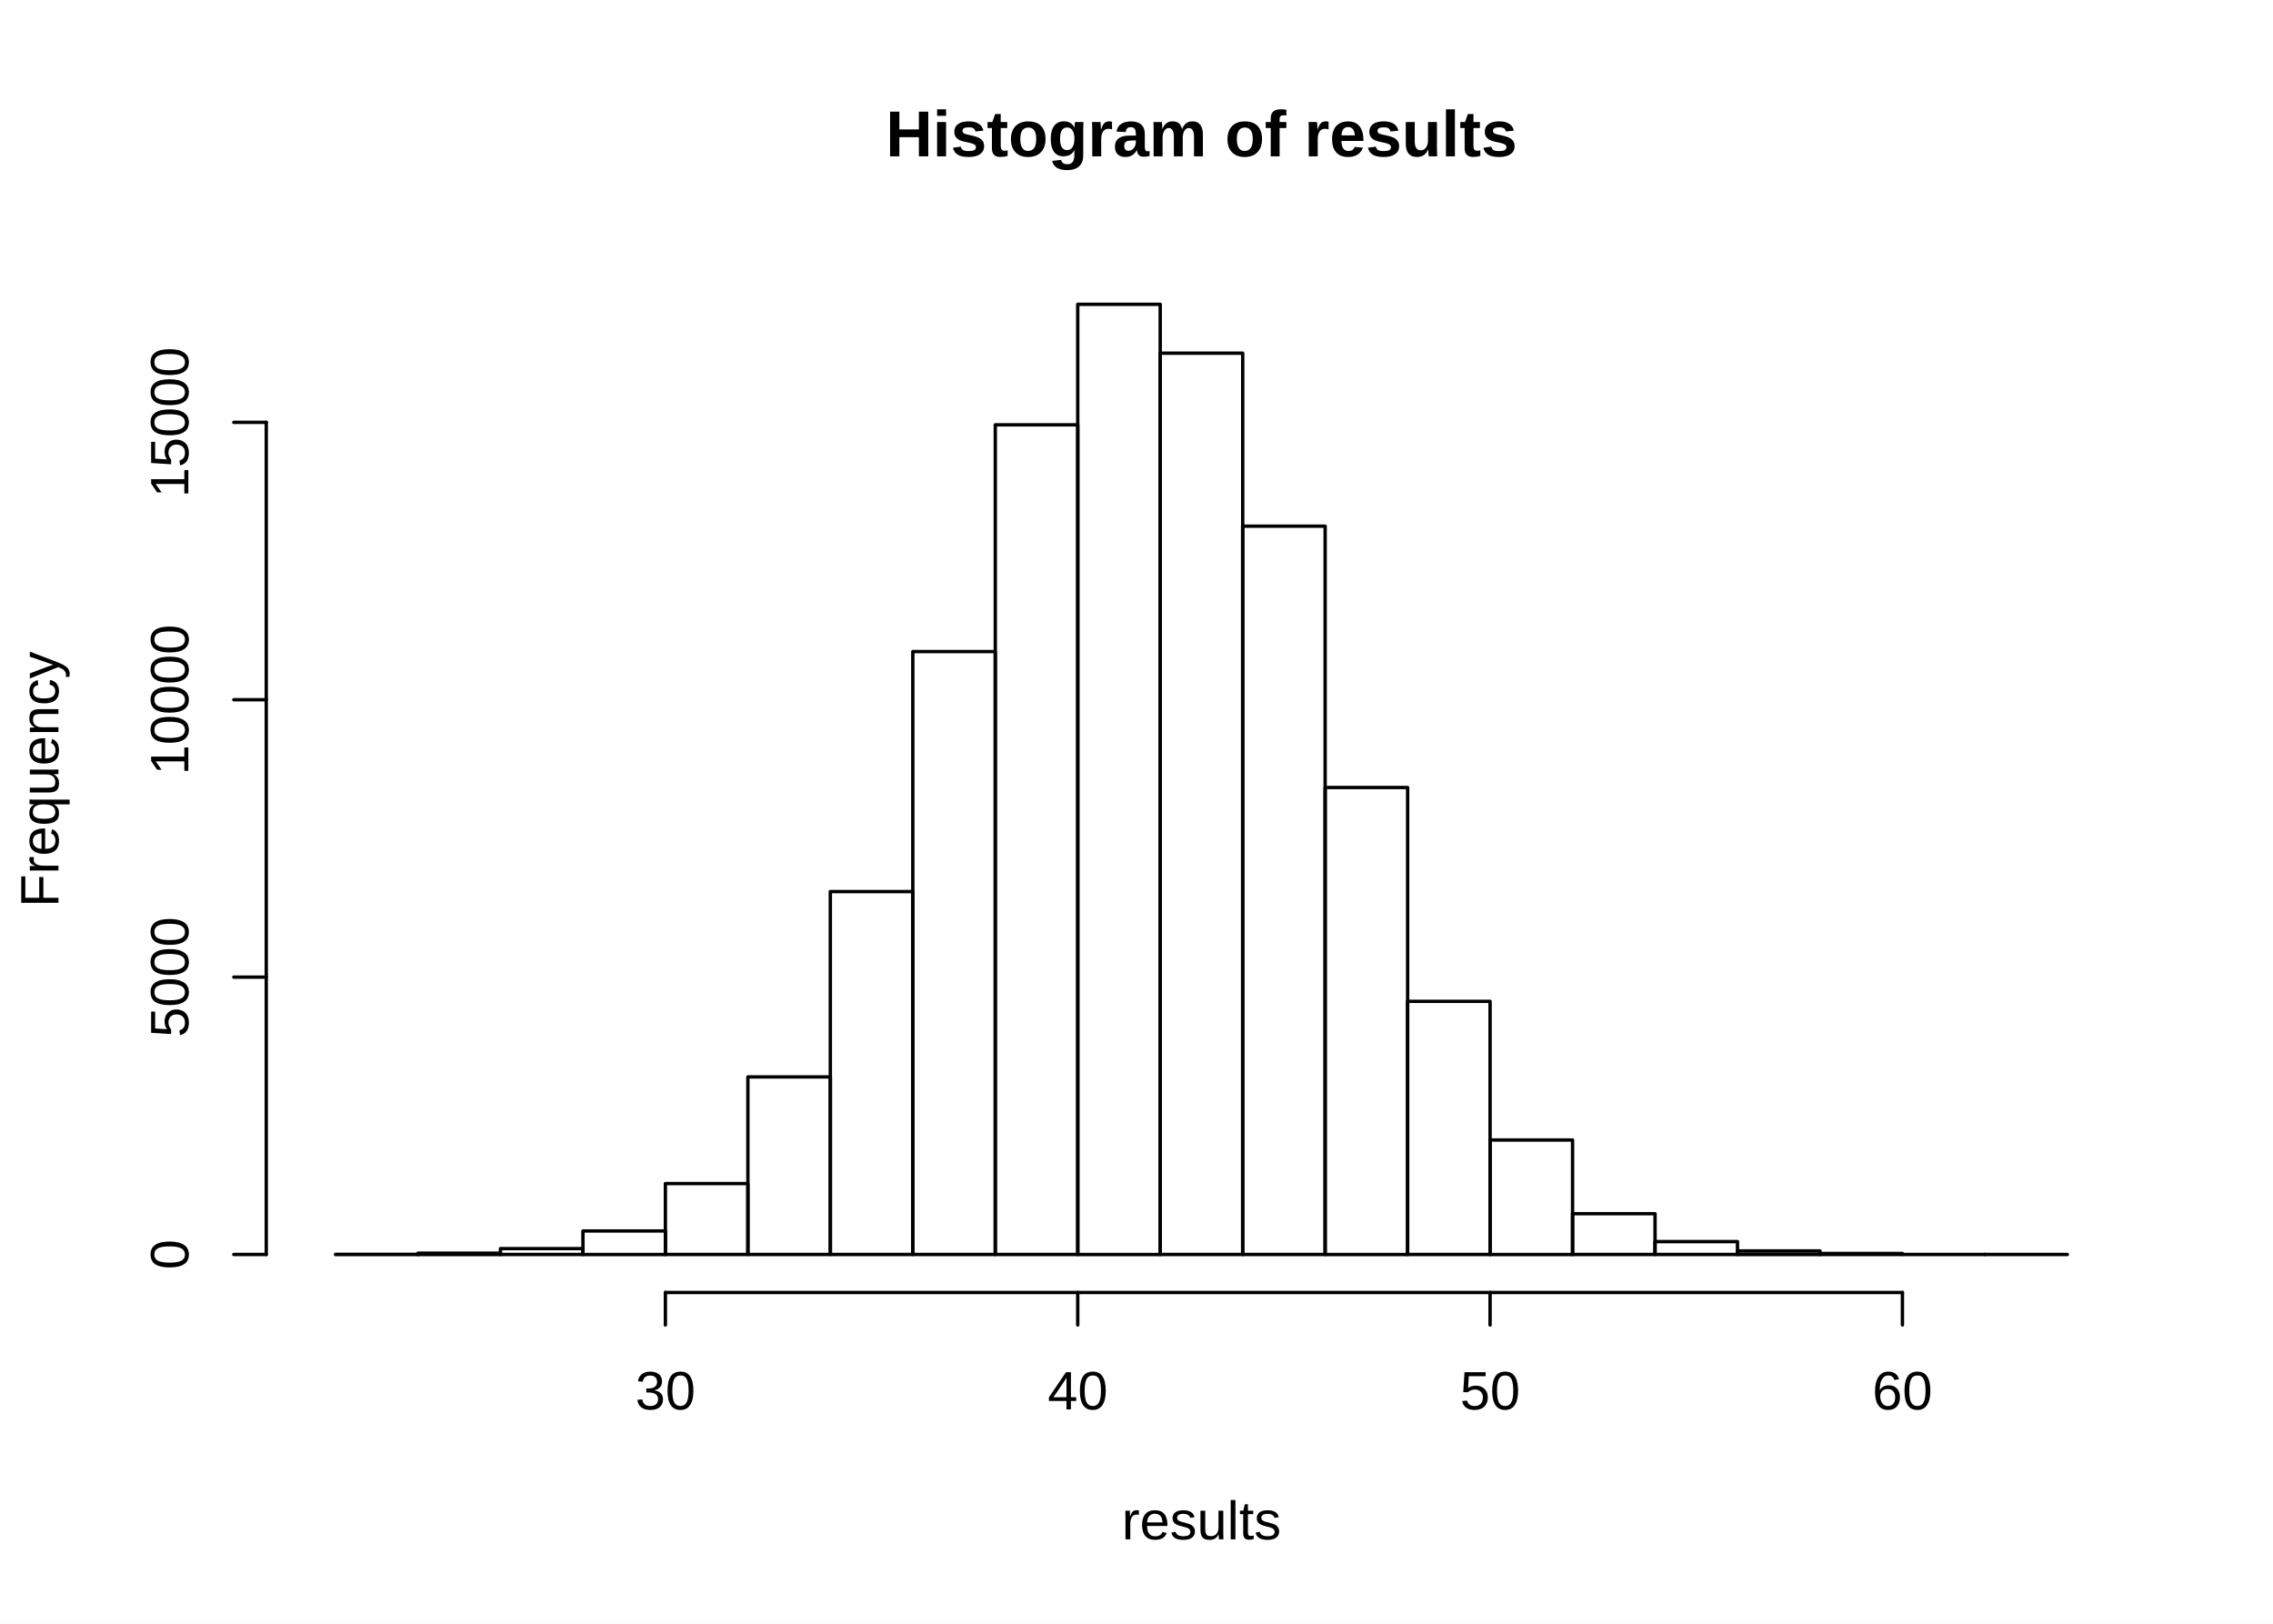
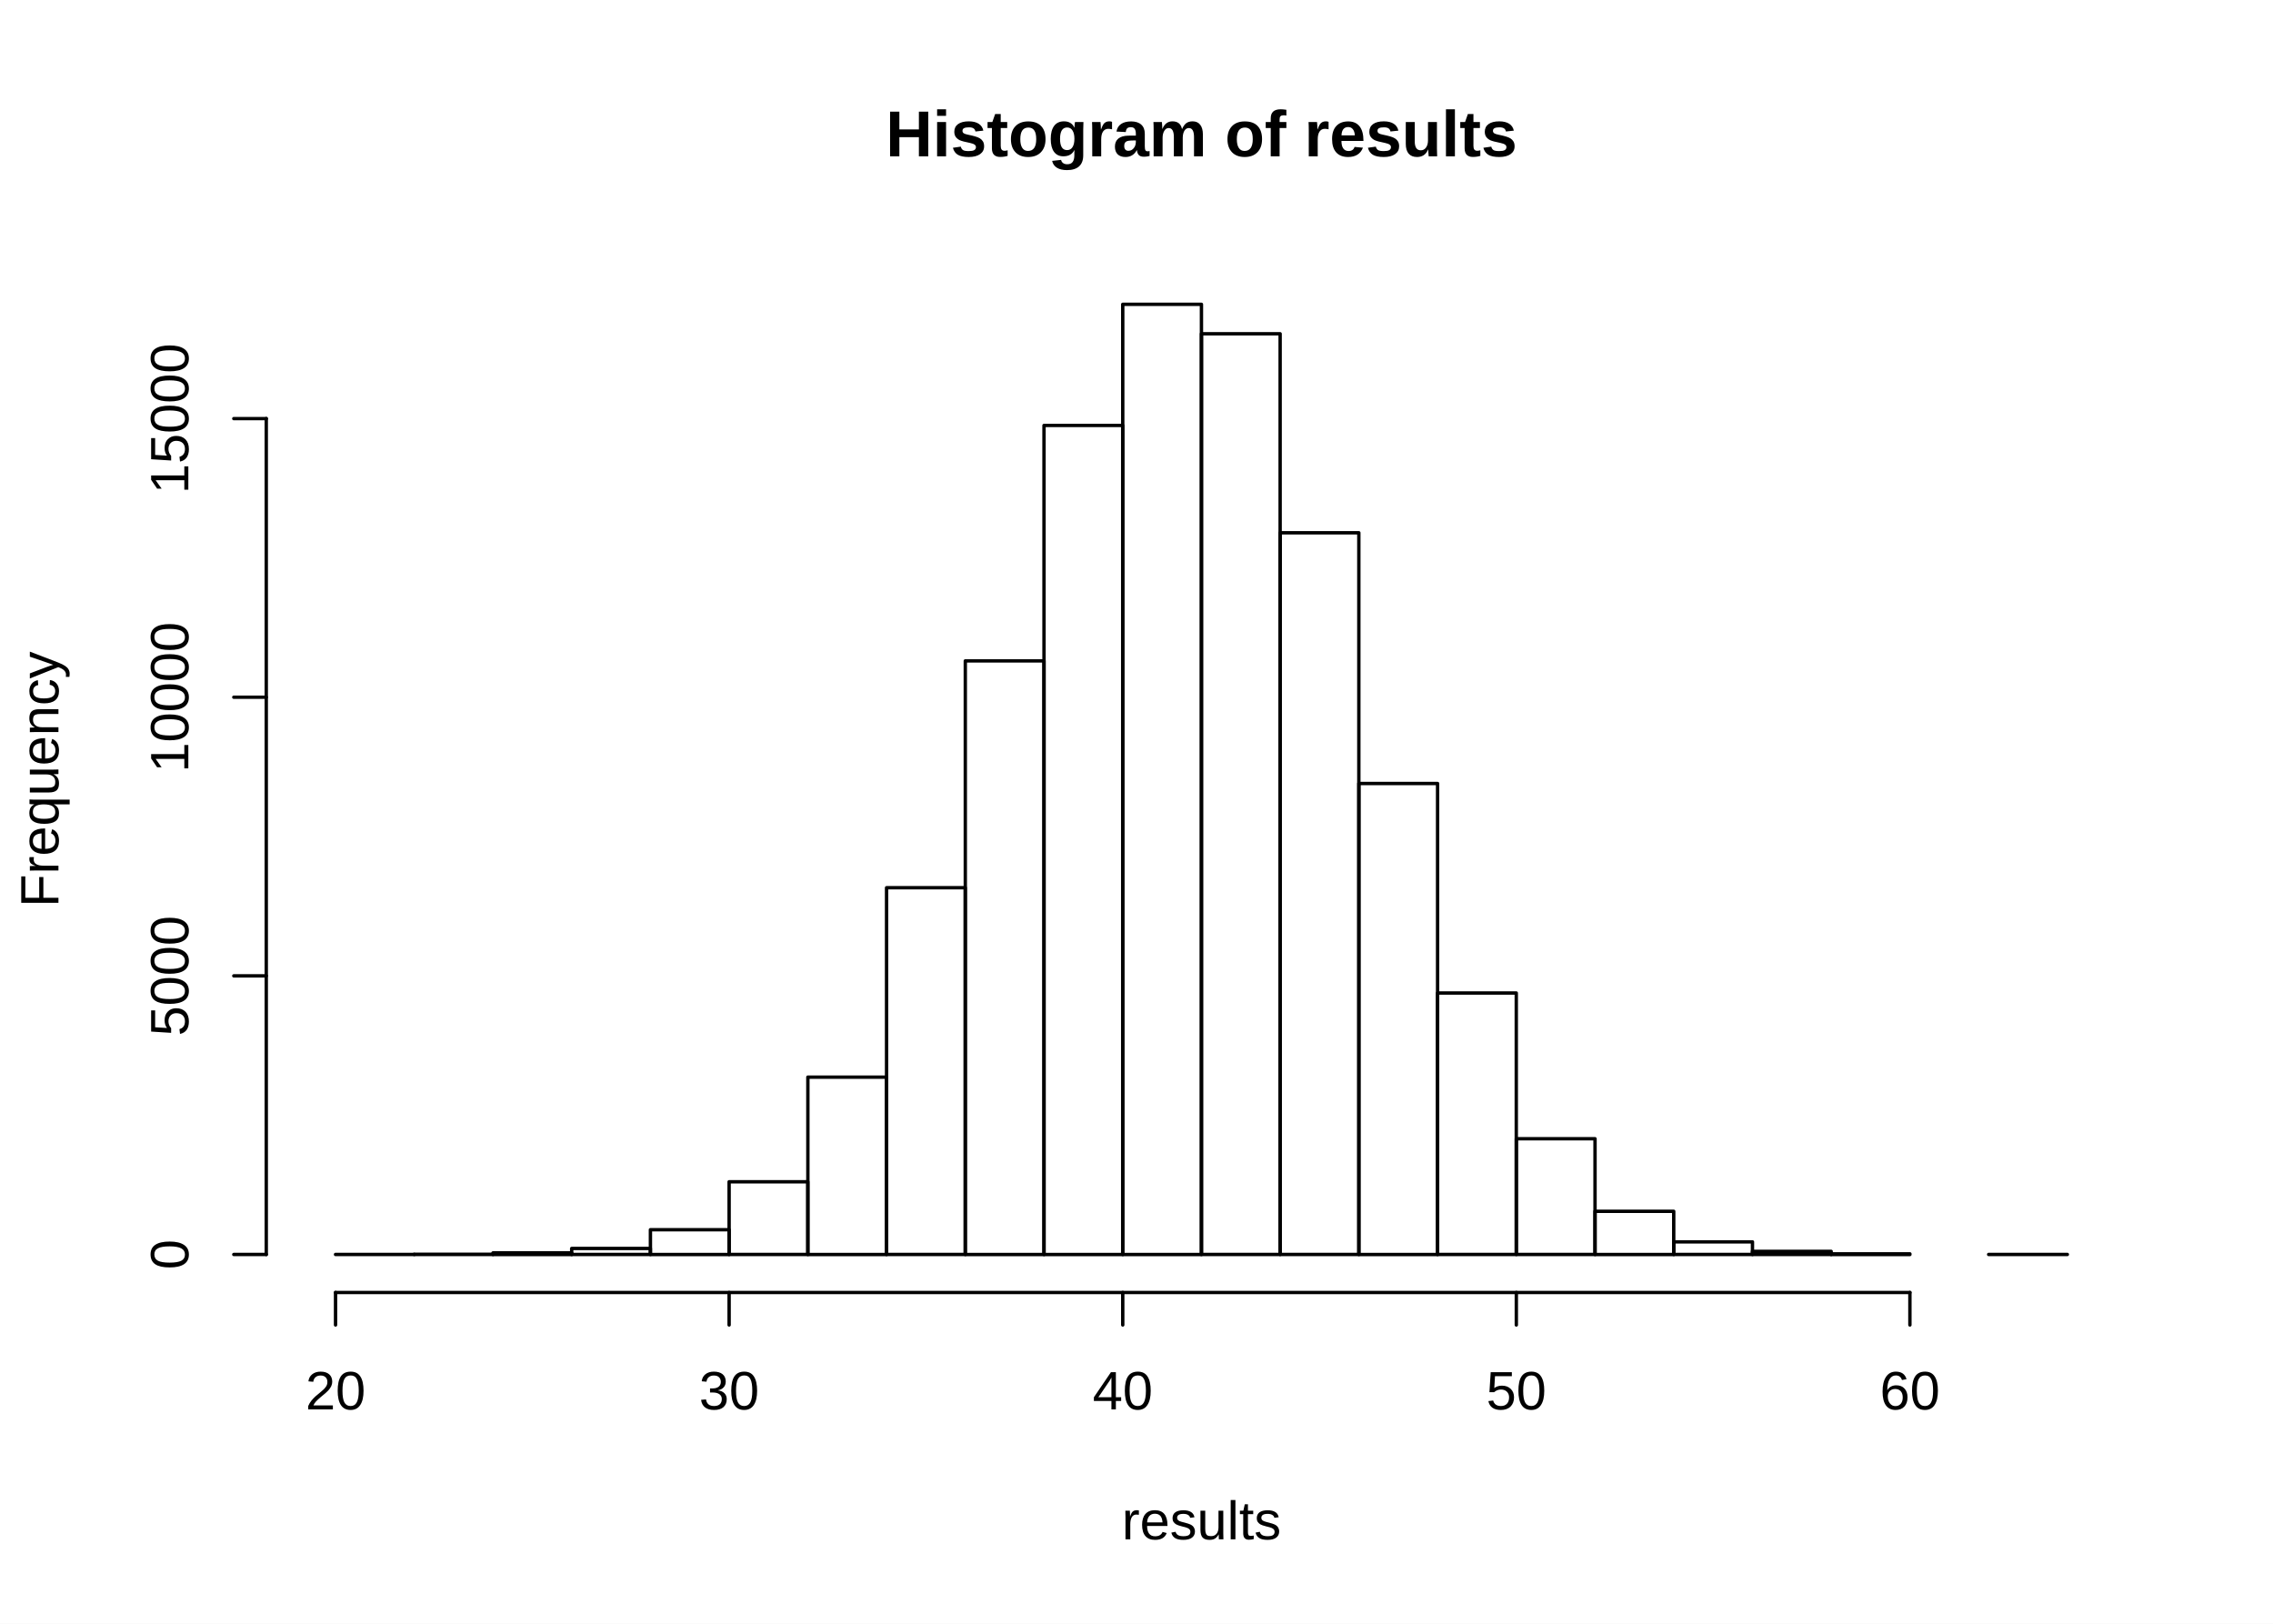
<svg xmlns="http://www.w3.org/2000/svg" viewBox="0 0 504.00 360.00">
  <defs>
    <style type="text/css">
    line, polyline, polygon, path, rect, circle {
      fill: none;
      stroke: #000000;
      stroke-linecap: round;
      stroke-linejoin: round;
      stroke-miterlimit: 10.00;
    }
  </style>
  </defs>
  <rect width="100%" height="100%" style="stroke: none; fill: #FFFFFF;" />
  <text x="196.39" y="34.67" style="font-size: 14.40px; font-weight: bold; font-family: Arial;" textLength="140.03px" lengthAdjust="spacingAndGlyphs">Histogram of results</text>
  <text x="248.73" y="341.28" style="font-size: 12.00px; font-family: Arial;" textLength="35.34px" lengthAdjust="spacingAndGlyphs">results</text>
  <text transform="translate(12.96,201.15) rotate(-90)" style="font-size: 12.00px; font-family: Arial;" textLength="56.70px" lengthAdjust="spacingAndGlyphs">Frequency</text>
-   <line x1="147.54" y1="286.56" x2="421.83" y2="286.56" style="stroke-width: 0.75;" />
-   <line x1="147.54" y1="286.56" x2="147.54" y2="293.76" style="stroke-width: 0.75;" />
-   <line x1="238.97" y1="286.56" x2="238.97" y2="293.76" style="stroke-width: 0.75;" />
-   <line x1="330.40" y1="286.56" x2="330.40" y2="293.76" style="stroke-width: 0.75;" />
-   <line x1="421.83" y1="286.56" x2="421.83" y2="293.76" style="stroke-width: 0.75;" />
-   <text x="140.87" y="312.48" style="font-size: 12.00px; font-family: Arial;" textLength="13.35px" lengthAdjust="spacingAndGlyphs">30</text>
-   <text x="232.30" y="312.48" style="font-size: 12.00px; font-family: Arial;" textLength="13.35px" lengthAdjust="spacingAndGlyphs">40</text>
-   <text x="323.73" y="312.48" style="font-size: 12.00px; font-family: Arial;" textLength="13.35px" lengthAdjust="spacingAndGlyphs">50</text>
-   <text x="415.15" y="312.48" style="font-size: 12.00px; font-family: Arial;" textLength="13.35px" lengthAdjust="spacingAndGlyphs">60</text>
-   <line x1="59.04" y1="278.13" x2="59.04" y2="93.64" style="stroke-width: 0.75;" />
+   <line x1="74.40" y1="286.56" x2="423.49" y2="286.56" style="stroke-width: 0.75;" />
+   <line x1="74.40" y1="286.56" x2="74.40" y2="293.76" style="stroke-width: 0.75;" />
+   <line x1="161.67" y1="286.56" x2="161.67" y2="293.76" style="stroke-width: 0.75;" />
+   <line x1="248.95" y1="286.56" x2="248.95" y2="293.76" style="stroke-width: 0.75;" />
+   <line x1="336.22" y1="286.56" x2="336.22" y2="293.76" style="stroke-width: 0.75;" />
+   <line x1="423.49" y1="286.56" x2="423.49" y2="293.76" style="stroke-width: 0.75;" />
+   <text x="67.73" y="312.48" style="font-size: 12.00px; font-family: Arial;" textLength="13.35px" lengthAdjust="spacingAndGlyphs">20</text>
+   <text x="155.00" y="312.48" style="font-size: 12.00px; font-family: Arial;" textLength="13.35px" lengthAdjust="spacingAndGlyphs">30</text>
+   <text x="242.27" y="312.48" style="font-size: 12.00px; font-family: Arial;" textLength="13.35px" lengthAdjust="spacingAndGlyphs">40</text>
+   <text x="329.54" y="312.48" style="font-size: 12.00px; font-family: Arial;" textLength="13.35px" lengthAdjust="spacingAndGlyphs">50</text>
+   <text x="416.82" y="312.48" style="font-size: 12.00px; font-family: Arial;" textLength="13.35px" lengthAdjust="spacingAndGlyphs">60</text>
+   <line x1="59.04" y1="278.13" x2="59.04" y2="92.81" style="stroke-width: 0.75;" />
  <line x1="59.04" y1="278.13" x2="51.84" y2="278.13" style="stroke-width: 0.75;" />
-   <line x1="59.04" y1="216.64" x2="51.84" y2="216.64" style="stroke-width: 0.75;" />
-   <line x1="59.04" y1="155.14" x2="51.84" y2="155.14" style="stroke-width: 0.75;" />
-   <line x1="59.04" y1="93.64" x2="51.84" y2="93.64" style="stroke-width: 0.75;" />
+   <line x1="59.04" y1="216.36" x2="51.84" y2="216.36" style="stroke-width: 0.75;" />
+   <line x1="59.04" y1="154.58" x2="51.84" y2="154.58" style="stroke-width: 0.75;" />
+   <line x1="59.04" y1="92.81" x2="51.84" y2="92.81" style="stroke-width: 0.75;" />
  <text transform="translate(41.76,281.47) rotate(-90)" style="font-size: 12.00px; font-family: Arial;" textLength="6.67px" lengthAdjust="spacingAndGlyphs">0</text>
-   <text transform="translate(41.76,229.98) rotate(-90)" style="font-size: 12.00px; font-family: Arial;" textLength="26.70px" lengthAdjust="spacingAndGlyphs">5000</text>
-   <text transform="translate(41.76,171.82) rotate(-90)" style="font-size: 12.00px; font-family: Arial;" textLength="33.37px" lengthAdjust="spacingAndGlyphs">10000</text>
-   <text transform="translate(41.76,110.32) rotate(-90)" style="font-size: 12.00px; font-family: Arial;" textLength="33.37px" lengthAdjust="spacingAndGlyphs">15000</text>
+   <text transform="translate(41.76,229.71) rotate(-90)" style="font-size: 12.00px; font-family: Arial;" textLength="26.70px" lengthAdjust="spacingAndGlyphs">5000</text>
+   <text transform="translate(41.76,171.27) rotate(-90)" style="font-size: 12.00px; font-family: Arial;" textLength="33.37px" lengthAdjust="spacingAndGlyphs">10000</text>
+   <text transform="translate(41.76,109.49) rotate(-90)" style="font-size: 12.00px; font-family: Arial;" textLength="33.37px" lengthAdjust="spacingAndGlyphs">15000</text>
  <defs>
    <clipPath id="cpNTkuMDR8NDczLjc2fDI4Ni41Nnw1OS4wNA==">
      <rect x="59.04" y="59.04" width="414.72" height="227.52" />
    </clipPath>
  </defs>
-   <rect x="74.40" y="278.10" width="18.29" height="0.04" style="stroke-width: 0.75;" clip-path="url(#cpNTkuMDR8NDczLjc2fDI4Ni41Nnw1OS4wNA==)" />
-   <rect x="92.69" y="277.84" width="18.29" height="0.30" style="stroke-width: 0.75;" clip-path="url(#cpNTkuMDR8NDczLjc2fDI4Ni41Nnw1OS4wNA==)" />
-   <rect x="110.97" y="276.83" width="18.29" height="1.30" style="stroke-width: 0.75;" clip-path="url(#cpNTkuMDR8NDczLjc2fDI4Ni41Nnw1OS4wNA==)" />
-   <rect x="129.26" y="272.92" width="18.29" height="5.22" style="stroke-width: 0.75;" clip-path="url(#cpNTkuMDR8NDczLjc2fDI4Ni41Nnw1OS4wNA==)" />
-   <rect x="147.54" y="262.41" width="18.29" height="15.72" style="stroke-width: 0.75;" clip-path="url(#cpNTkuMDR8NDczLjc2fDI4Ni41Nnw1OS4wNA==)" />
-   <rect x="165.83" y="238.76" width="18.29" height="39.37" style="stroke-width: 0.75;" clip-path="url(#cpNTkuMDR8NDczLjc2fDI4Ni41Nnw1OS4wNA==)" />
-   <rect x="184.11" y="197.67" width="18.29" height="80.46" style="stroke-width: 0.75;" clip-path="url(#cpNTkuMDR8NDczLjc2fDI4Ni41Nnw1OS4wNA==)" />
-   <rect x="202.40" y="144.46" width="18.29" height="133.67" style="stroke-width: 0.75;" clip-path="url(#cpNTkuMDR8NDczLjc2fDI4Ni41Nnw1OS4wNA==)" />
-   <rect x="220.69" y="94.19" width="18.29" height="183.94" style="stroke-width: 0.75;" clip-path="url(#cpNTkuMDR8NDczLjc2fDI4Ni41Nnw1OS4wNA==)" />
-   <rect x="238.97" y="67.47" width="18.29" height="210.67" style="stroke-width: 0.75;" clip-path="url(#cpNTkuMDR8NDczLjc2fDI4Ni41Nnw1OS4wNA==)" />
-   <rect x="257.26" y="78.30" width="18.29" height="199.83" style="stroke-width: 0.75;" clip-path="url(#cpNTkuMDR8NDczLjc2fDI4Ni41Nnw1OS4wNA==)" />
-   <rect x="275.54" y="116.66" width="18.29" height="161.47" style="stroke-width: 0.75;" clip-path="url(#cpNTkuMDR8NDczLjc2fDI4Ni41Nnw1OS4wNA==)" />
-   <rect x="293.83" y="174.60" width="18.29" height="103.54" style="stroke-width: 0.75;" clip-path="url(#cpNTkuMDR8NDczLjc2fDI4Ni41Nnw1OS4wNA==)" />
-   <rect x="312.11" y="222.01" width="18.29" height="56.12" style="stroke-width: 0.75;" clip-path="url(#cpNTkuMDR8NDczLjc2fDI4Ni41Nnw1OS4wNA==)" />
-   <rect x="330.40" y="252.75" width="18.29" height="25.39" style="stroke-width: 0.75;" clip-path="url(#cpNTkuMDR8NDczLjc2fDI4Ni41Nnw1OS4wNA==)" />
-   <rect x="348.69" y="269.09" width="18.29" height="9.04" style="stroke-width: 0.75;" clip-path="url(#cpNTkuMDR8NDczLjc2fDI4Ni41Nnw1OS4wNA==)" />
-   <rect x="366.97" y="275.28" width="18.29" height="2.85" style="stroke-width: 0.75;" clip-path="url(#cpNTkuMDR8NDczLjc2fDI4Ni41Nnw1OS4wNA==)" />
-   <rect x="385.26" y="277.35" width="18.29" height="0.79" style="stroke-width: 0.75;" clip-path="url(#cpNTkuMDR8NDczLjc2fDI4Ni41Nnw1OS4wNA==)" />
-   <rect x="403.54" y="277.91" width="18.29" height="0.22" style="stroke-width: 0.75;" clip-path="url(#cpNTkuMDR8NDczLjc2fDI4Ni41Nnw1OS4wNA==)" />
-   <rect x="421.83" y="278.12" width="18.29" height="0.01" style="stroke-width: 0.75;" clip-path="url(#cpNTkuMDR8NDczLjc2fDI4Ni41Nnw1OS4wNA==)" />
-   <rect x="440.11" y="278.12" width="18.29" height="0.01" style="stroke-width: 0.75;" clip-path="url(#cpNTkuMDR8NDczLjc2fDI4Ni41Nnw1OS4wNA==)" />
+   <rect x="74.40" y="278.12" width="17.45" height="0.01" style="stroke-width: 0.75;" clip-path="url(#cpNTkuMDR8NDczLjc2fDI4Ni41Nnw1OS4wNA==)" />
+   <rect x="91.85" y="278.08" width="17.45" height="0.05" style="stroke-width: 0.75;" clip-path="url(#cpNTkuMDR8NDczLjc2fDI4Ni41Nnw1OS4wNA==)" />
+   <rect x="109.31" y="277.78" width="17.45" height="0.36" style="stroke-width: 0.75;" clip-path="url(#cpNTkuMDR8NDczLjc2fDI4Ni41Nnw1OS4wNA==)" />
+   <rect x="126.76" y="276.80" width="17.45" height="1.33" style="stroke-width: 0.75;" clip-path="url(#cpNTkuMDR8NDczLjc2fDI4Ni41Nnw1OS4wNA==)" />
+   <rect x="144.22" y="272.64" width="17.45" height="5.50" style="stroke-width: 0.75;" clip-path="url(#cpNTkuMDR8NDczLjc2fDI4Ni41Nnw1OS4wNA==)" />
+   <rect x="161.67" y="262.01" width="17.45" height="16.12" style="stroke-width: 0.75;" clip-path="url(#cpNTkuMDR8NDczLjc2fDI4Ni41Nnw1OS4wNA==)" />
+   <rect x="179.13" y="238.81" width="17.45" height="39.33" style="stroke-width: 0.75;" clip-path="url(#cpNTkuMDR8NDczLjc2fDI4Ni41Nnw1OS4wNA==)" />
+   <rect x="196.58" y="196.82" width="17.45" height="81.31" style="stroke-width: 0.75;" clip-path="url(#cpNTkuMDR8NDczLjc2fDI4Ni41Nnw1OS4wNA==)" />
+   <rect x="214.04" y="146.53" width="17.45" height="131.61" style="stroke-width: 0.75;" clip-path="url(#cpNTkuMDR8NDczLjc2fDI4Ni41Nnw1OS4wNA==)" />
+   <rect x="231.49" y="94.33" width="17.45" height="183.81" style="stroke-width: 0.75;" clip-path="url(#cpNTkuMDR8NDczLjc2fDI4Ni41Nnw1OS4wNA==)" />
+   <rect x="248.95" y="67.47" width="17.45" height="210.67" style="stroke-width: 0.75;" clip-path="url(#cpNTkuMDR8NDczLjc2fDI4Ni41Nnw1OS4wNA==)" />
+   <rect x="266.40" y="74.00" width="17.45" height="204.13" style="stroke-width: 0.75;" clip-path="url(#cpNTkuMDR8NDczLjc2fDI4Ni41Nnw1OS4wNA==)" />
+   <rect x="283.85" y="118.12" width="17.45" height="160.01" style="stroke-width: 0.75;" clip-path="url(#cpNTkuMDR8NDczLjc2fDI4Ni41Nnw1OS4wNA==)" />
+   <rect x="301.31" y="173.71" width="17.45" height="104.43" style="stroke-width: 0.75;" clip-path="url(#cpNTkuMDR8NDczLjc2fDI4Ni41Nnw1OS4wNA==)" />
+   <rect x="318.76" y="220.16" width="17.45" height="57.97" style="stroke-width: 0.75;" clip-path="url(#cpNTkuMDR8NDczLjc2fDI4Ni41Nnw1OS4wNA==)" />
+   <rect x="336.22" y="252.47" width="17.45" height="25.66" style="stroke-width: 0.75;" clip-path="url(#cpNTkuMDR8NDczLjc2fDI4Ni41Nnw1OS4wNA==)" />
+   <rect x="353.67" y="268.56" width="17.45" height="9.58" style="stroke-width: 0.75;" clip-path="url(#cpNTkuMDR8NDczLjc2fDI4Ni41Nnw1OS4wNA==)" />
+   <rect x="371.13" y="275.34" width="17.45" height="2.79" style="stroke-width: 0.75;" clip-path="url(#cpNTkuMDR8NDczLjc2fDI4Ni41Nnw1OS4wNA==)" />
+   <rect x="388.58" y="277.44" width="17.45" height="0.69" style="stroke-width: 0.75;" clip-path="url(#cpNTkuMDR8NDczLjc2fDI4Ni41Nnw1OS4wNA==)" />
+   <rect x="406.04" y="277.99" width="17.45" height="0.15" style="stroke-width: 0.75;" clip-path="url(#cpNTkuMDR8NDczLjc2fDI4Ni41Nnw1OS4wNA==)" />
+   <rect x="423.49" y="278.13" width="17.45" height="0.00" style="stroke-width: 0.75;" clip-path="url(#cpNTkuMDR8NDczLjc2fDI4Ni41Nnw1OS4wNA==)" />
+   <rect x="440.95" y="278.12" width="17.45" height="0.01" style="stroke-width: 0.75;" clip-path="url(#cpNTkuMDR8NDczLjc2fDI4Ni41Nnw1OS4wNA==)" />
</svg>
